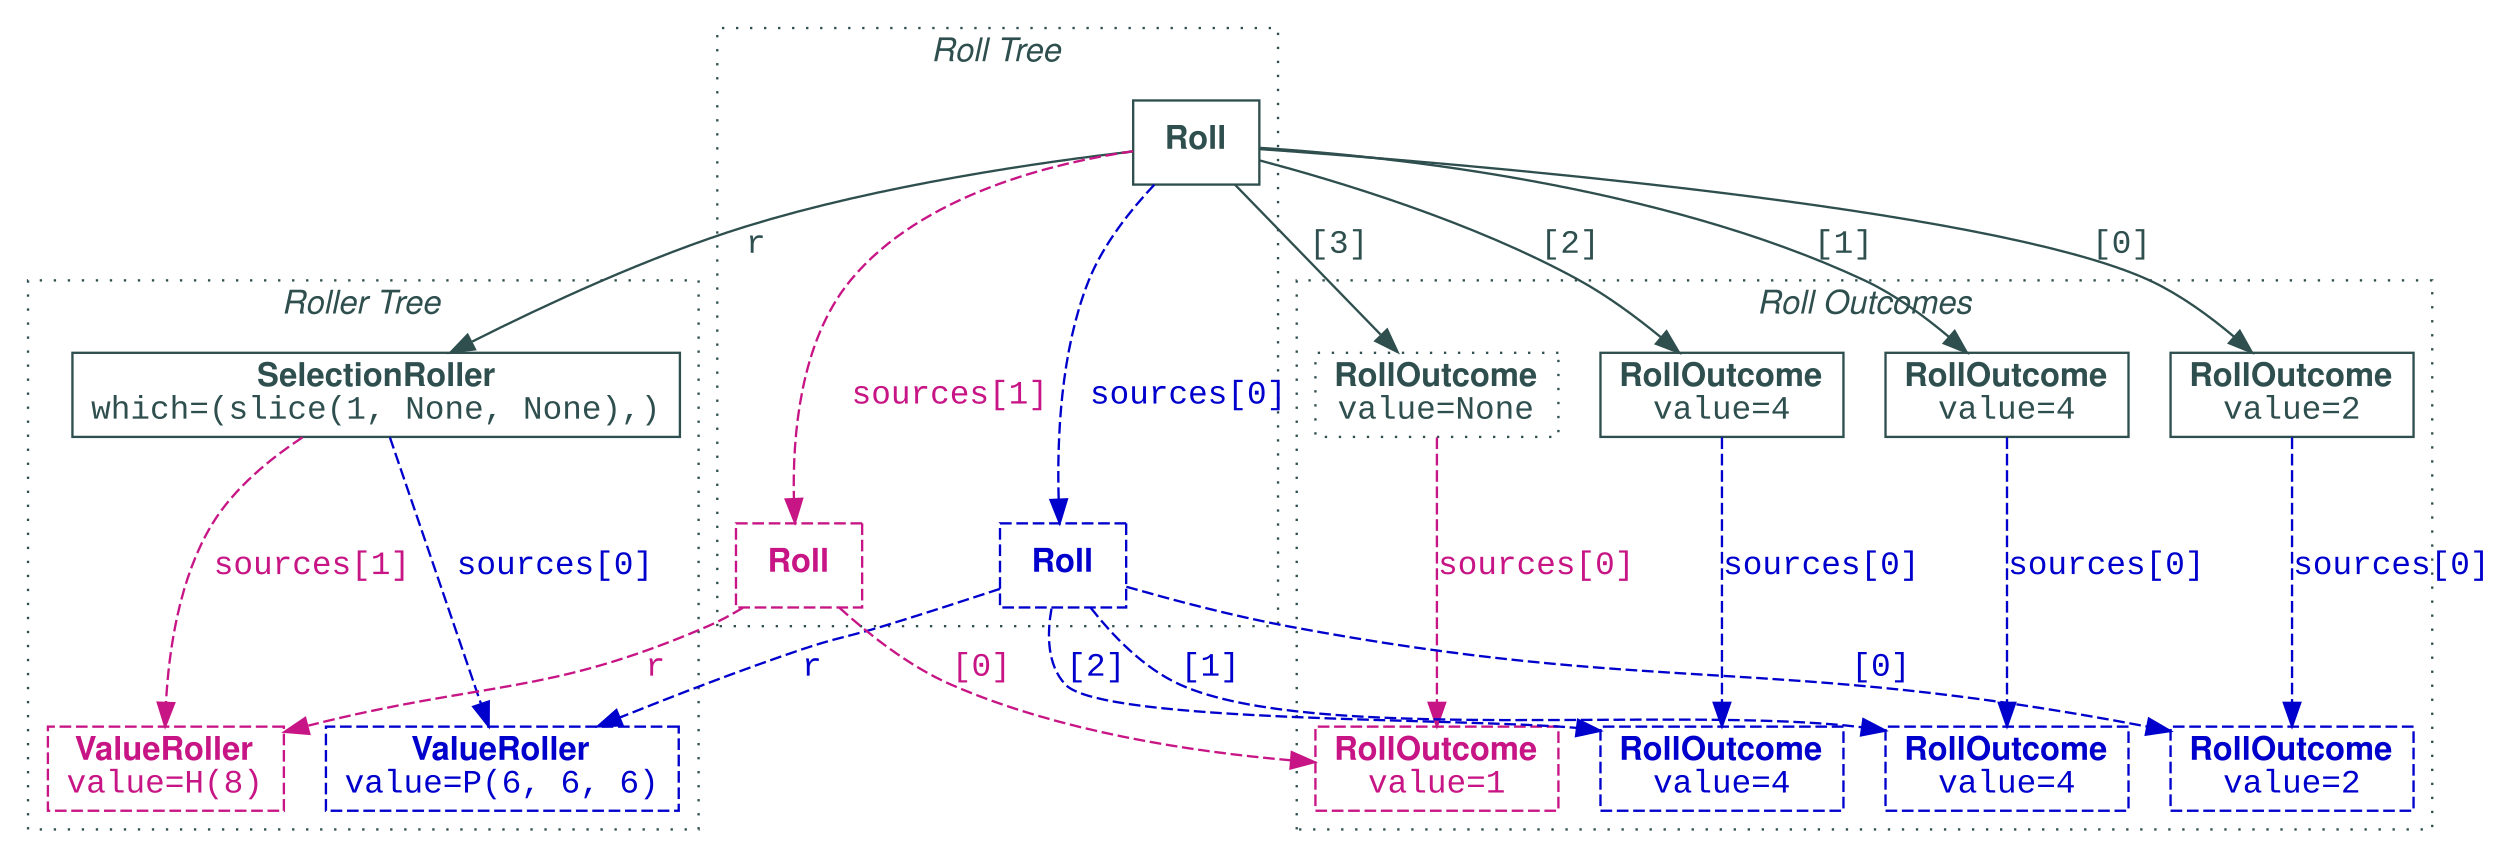
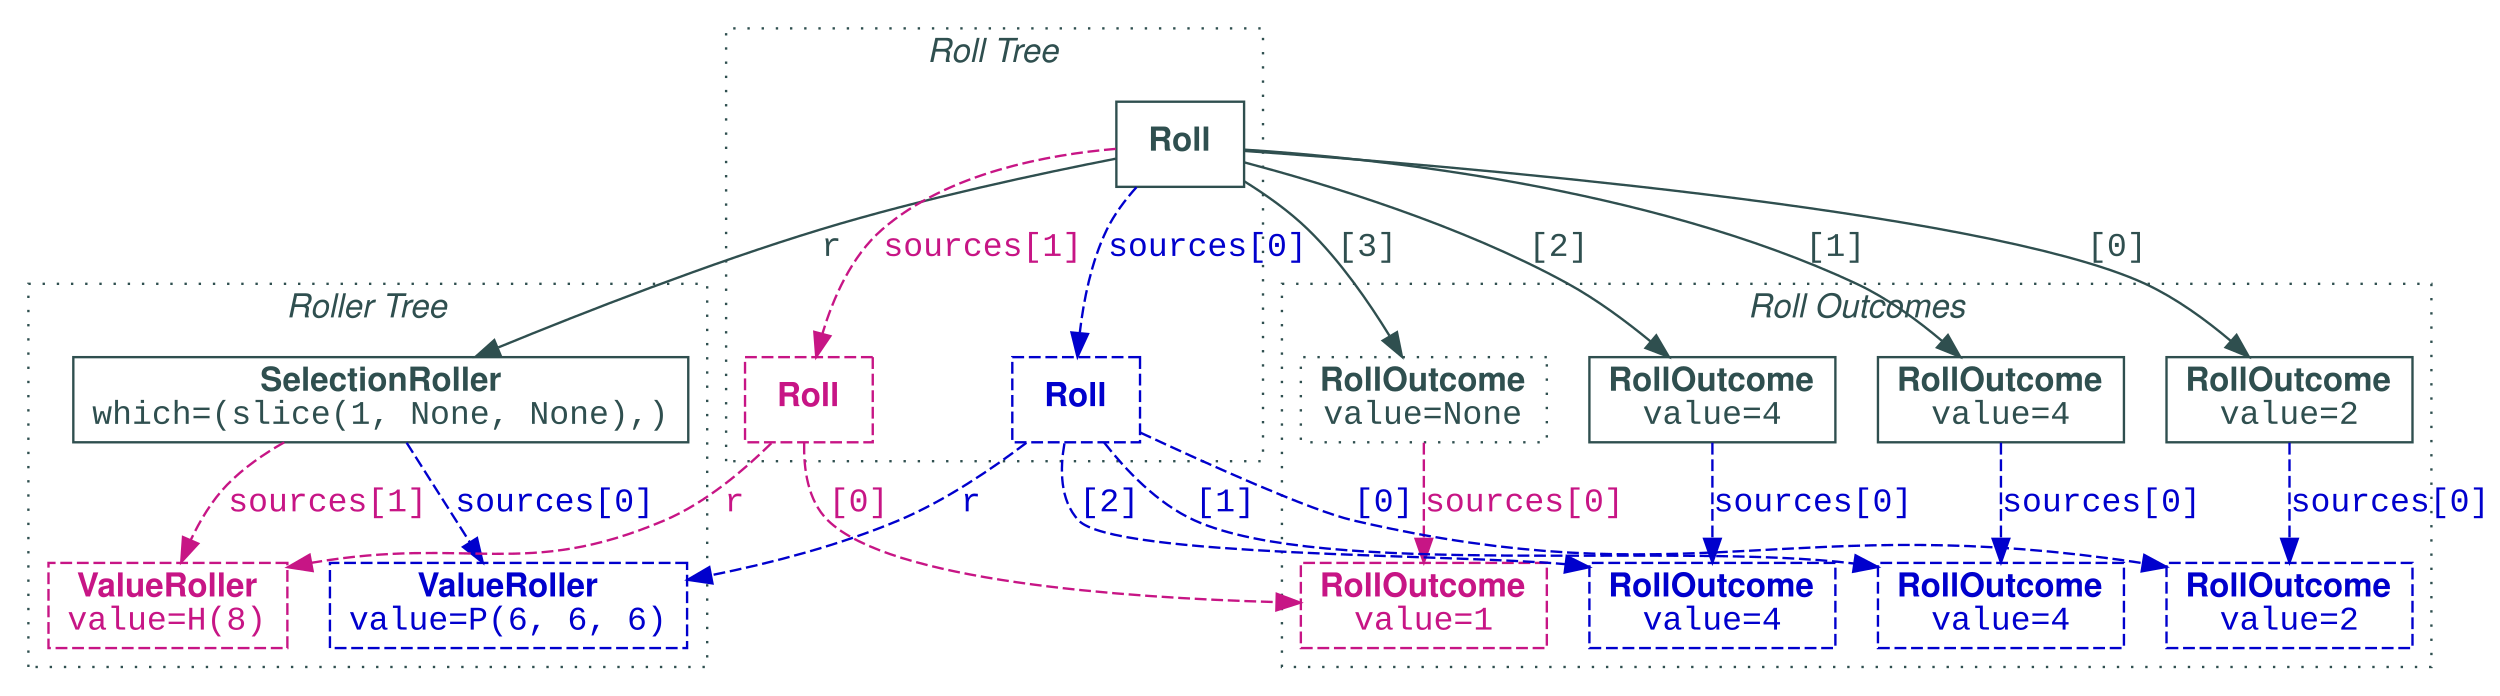
- <svg xmlns="http://www.w3.org/2000/svg" width="1070pt" height="367pt" viewBox="0.00 0.00 1070.00 367.00">
-   <g id="graph0" class="graph" transform="scale(1 1) rotate(0) translate(4 363)">
+ <svg xmlns="http://www.w3.org/2000/svg" width="1057pt" height="294pt" viewBox="0.00 0.00 1057.00 294.00">
+   <g id="graph0" class="graph" transform="scale(1 1) rotate(0) translate(4 290)">
    <g id="clust1" class="cluster">
-       <polygon fill="transparent" stroke="DarkSlateGray" stroke-dasharray="1,5" points="303,-95 303,-351 543,-351 543,-95 303,-95" />
-       <text text-anchor="start" x="394.5" y="-336.8" font-family="Helvetica,sans-Serif" font-style="italic" font-size="14.00" fill="DarkSlateGray">Roll Tree</text>
+       <polygon fill="transparent" stroke="DarkSlateGray" stroke-dasharray="1,5" points="303,-95 303,-278 530,-278 530,-95 303,-95" />
+       <text text-anchor="start" x="388" y="-263.8" font-family="Helvetica,sans-Serif" font-style="italic" font-size="14.00" fill="DarkSlateGray">Roll Tree</text>
    </g>
    <g id="clust2" class="cluster">
-       <polygon fill="transparent" stroke="DarkSlateGray" stroke-dasharray="1,5" points="8,-8 8,-243 295,-243 295,-8 8,-8" />
-       <text text-anchor="start" x="116.5" y="-228.8" font-family="Helvetica,sans-Serif" font-style="italic" font-size="14.00" fill="DarkSlateGray">Roller Tree</text>
+       <polygon fill="transparent" stroke="DarkSlateGray" stroke-dasharray="1,5" points="8,-8 8,-170 295,-170 295,-8 8,-8" />
+       <text text-anchor="start" x="117" y="-155.8" font-family="Helvetica,sans-Serif" font-style="italic" font-size="14.00" fill="DarkSlateGray">Roller Tree</text>
    </g>
    <g id="clust3" class="cluster">
-       <polygon fill="transparent" stroke="DarkSlateGray" stroke-dasharray="1,5" points="551,-8 551,-243 1037,-243 1037,-8 551,-8" />
-       <text text-anchor="start" x="748" y="-228.8" font-family="Helvetica,sans-Serif" font-style="italic" font-size="14.00" fill="DarkSlateGray">Roll Outcomes</text>
+       <polygon fill="transparent" stroke="DarkSlateGray" stroke-dasharray="1,5" points="538,-8 538,-170 1024,-170 1024,-8 538,-8" />
+       <text text-anchor="start" x="735" y="-155.8" font-family="Helvetica,sans-Serif" font-style="italic" font-size="14.00" fill="DarkSlateGray">Roll Outcomes</text>
    </g>
    <g id="node1" class="node">
-       <polygon fill="none" stroke="DarkSlateGray" points="535,-320 481,-320 481,-284 535,-284 535,-320" />
-       <text text-anchor="start" x="494.5" y="-299.3" font-family="Helvetica,sans-Serif" font-weight="bold" font-size="14.00" fill="DarkSlateGray">Roll</text>
+       <polygon fill="none" stroke="DarkSlateGray" points="522,-247 468,-247 468,-211 522,-211 522,-247" />
+       <text text-anchor="start" x="481.5" y="-226.3" font-family="Helvetica,sans-Serif" font-weight="bold" font-size="14.00" fill="DarkSlateGray">Roll</text>
    </g>
    <g id="node2" class="node">
-       <polygon fill="none" stroke="DarkSlateGray" points="287,-212 27,-212 27,-176 287,-176 287,-212" />
-       <text text-anchor="start" x="106" y="-197.8" font-family="Helvetica,sans-Serif" font-weight="bold" font-size="14.00" fill="DarkSlateGray">SelectionRoller</text>
-       <text text-anchor="start" x="35" y="-183.8" font-family="Courier New" font-size="14.00" fill="DarkSlateGray">which=(slice(1, None, None),)</text>
+       <polygon fill="none" stroke="DarkSlateGray" points="287,-139 27,-139 27,-103 287,-103 287,-139" />
+       <text text-anchor="start" x="106" y="-124.8" font-family="Helvetica,sans-Serif" font-weight="bold" font-size="14.00" fill="DarkSlateGray">SelectionRoller</text>
+       <text text-anchor="start" x="35" y="-110.8" font-family="Courier New" font-size="14.00" fill="DarkSlateGray">which=(slice(1, None, None),)</text>
    </g>
    <g id="edge1" class="edge">
-       <path fill="none" stroke="DarkSlateGray" d="M480.97,-298.2C443.19,-293.81 372.73,-283.91 315,-266 273.87,-253.24 229.32,-232.54 198.05,-216.78" />
-       <polygon fill="DarkSlateGray" stroke="DarkSlateGray" points="199.28,-213.48 188.78,-212.06 196.1,-219.72 199.28,-213.48" />
-       <text text-anchor="middle" x="319.5" y="-254.8" font-family="Courier New" font-size="14.00" fill="DarkSlateGray">r</text>
+       <path fill="none" stroke="DarkSlateGray" d="M467.79,-222.92C437.15,-216.92 386,-206.09 343,-193 295.95,-178.68 243.74,-158.34 206.65,-143.1" />
+       <polygon fill="DarkSlateGray" stroke="DarkSlateGray" points="207.66,-139.73 197.08,-139.15 204.98,-146.2 207.66,-139.73" />
+       <text text-anchor="middle" x="347.5" y="-181.8" font-family="Courier New" font-size="14.00" fill="DarkSlateGray">r</text>
    </g>
    <g id="node3" class="node">
-       <polygon fill="none" stroke="DarkSlateGray" points="1029,-212 925,-212 925,-176 1029,-176 1029,-212" />
-       <text text-anchor="start" x="933" y="-197.8" font-family="Helvetica,sans-Serif" font-weight="bold" font-size="14.00" fill="DarkSlateGray">RollOutcome</text>
-       <text text-anchor="start" x="947.5" y="-183.8" font-family="Courier New" font-size="14.00" fill="DarkSlateGray">value=2</text>
+       <polygon fill="none" stroke="DarkSlateGray" points="1016,-139 912,-139 912,-103 1016,-103 1016,-139" />
+       <text text-anchor="start" x="920" y="-124.8" font-family="Helvetica,sans-Serif" font-weight="bold" font-size="14.00" fill="DarkSlateGray">RollOutcome</text>
+       <text text-anchor="start" x="934.5" y="-110.8" font-family="Courier New" font-size="14.00" fill="DarkSlateGray">value=2</text>
    </g>
    <g id="edge2" class="edge">
-       <path fill="none" stroke="DarkSlateGray" d="M535.04,-299.19C614.74,-293.53 847.48,-274.66 916,-243 929.06,-236.96 941.84,-227.61 952.3,-218.76" />
-       <polygon fill="DarkSlateGray" stroke="DarkSlateGray" points="954.61,-221.39 959.81,-212.15 949.99,-216.13 954.61,-221.39" />
-       <text text-anchor="middle" x="904" y="-254.8" font-family="Courier New" font-size="14.00" fill="DarkSlateGray">[0]</text>
+       <path fill="none" stroke="DarkSlateGray" d="M522.04,-226.19C601.74,-220.53 834.48,-201.66 903,-170 916.06,-163.96 928.84,-154.61 939.3,-145.76" />
+       <polygon fill="DarkSlateGray" stroke="DarkSlateGray" points="941.61,-148.39 946.81,-139.15 936.99,-143.13 941.61,-148.39" />
+       <text text-anchor="middle" x="891" y="-181.8" font-family="Courier New" font-size="14.00" fill="DarkSlateGray">[0]</text>
    </g>
    <g id="node4" class="node">
-       <polygon fill="none" stroke="DarkSlateGray" points="907,-212 803,-212 803,-176 907,-176 907,-212" />
-       <text text-anchor="start" x="811" y="-197.8" font-family="Helvetica,sans-Serif" font-weight="bold" font-size="14.00" fill="DarkSlateGray">RollOutcome</text>
-       <text text-anchor="start" x="825.5" y="-183.8" font-family="Courier New" font-size="14.00" fill="DarkSlateGray">value=4</text>
+       <polygon fill="none" stroke="DarkSlateGray" points="894,-139 790,-139 790,-103 894,-103 894,-139" />
+       <text text-anchor="start" x="798" y="-124.8" font-family="Helvetica,sans-Serif" font-weight="bold" font-size="14.00" fill="DarkSlateGray">RollOutcome</text>
+       <text text-anchor="start" x="812.5" y="-110.8" font-family="Courier New" font-size="14.00" fill="DarkSlateGray">value=4</text>
    </g>
    <g id="edge3" class="edge">
-       <path fill="none" stroke="DarkSlateGray" d="M535.34,-299.72C587.85,-296.35 705.42,-284.41 794,-243 807.04,-236.91 819.81,-227.54 830.27,-218.7" />
-       <polygon fill="DarkSlateGray" stroke="DarkSlateGray" points="832.58,-221.33 837.79,-212.1 827.96,-216.07 832.58,-221.33" />
-       <text text-anchor="middle" x="785" y="-254.8" font-family="Courier New" font-size="14.00" fill="DarkSlateGray">[1]</text>
+       <path fill="none" stroke="DarkSlateGray" d="M522.34,-226.72C574.85,-223.35 692.42,-211.41 781,-170 794.04,-163.91 806.81,-154.54 817.27,-145.7" />
+       <polygon fill="DarkSlateGray" stroke="DarkSlateGray" points="819.58,-148.33 824.79,-139.1 814.96,-143.07 819.58,-148.33" />
+       <text text-anchor="middle" x="772" y="-181.8" font-family="Courier New" font-size="14.00" fill="DarkSlateGray">[1]</text>
    </g>
    <g id="node5" class="node">
-       <polygon fill="none" stroke="DarkSlateGray" points="785,-212 681,-212 681,-176 785,-176 785,-212" />
-       <text text-anchor="start" x="689" y="-197.8" font-family="Helvetica,sans-Serif" font-weight="bold" font-size="14.00" fill="DarkSlateGray">RollOutcome</text>
-       <text text-anchor="start" x="703.5" y="-183.8" font-family="Courier New" font-size="14.00" fill="DarkSlateGray">value=4</text>
+       <polygon fill="none" stroke="DarkSlateGray" points="772,-139 668,-139 668,-103 772,-103 772,-139" />
+       <text text-anchor="start" x="676" y="-124.8" font-family="Helvetica,sans-Serif" font-weight="bold" font-size="14.00" fill="DarkSlateGray">RollOutcome</text>
+       <text text-anchor="start" x="690.5" y="-110.8" font-family="Courier New" font-size="14.00" fill="DarkSlateGray">value=4</text>
    </g>
    <g id="edge4" class="edge">
-       <path fill="none" stroke="DarkSlateGray" d="M535.27,-294.3C568.78,-285.42 626.76,-267.91 672,-243 684.2,-236.28 696.5,-227.16 706.82,-218.68" />
-       <polygon fill="DarkSlateGray" stroke="DarkSlateGray" points="709.26,-221.2 714.63,-212.07 704.74,-215.85 709.26,-221.2" />
-       <text text-anchor="middle" x="668" y="-254.8" font-family="Courier New" font-size="14.00" fill="DarkSlateGray">[2]</text>
+       <path fill="none" stroke="DarkSlateGray" d="M522.27,-221.3C555.78,-212.42 613.76,-194.91 659,-170 671.2,-163.28 683.5,-154.16 693.82,-145.68" />
+       <polygon fill="DarkSlateGray" stroke="DarkSlateGray" points="696.26,-148.2 701.63,-139.07 691.74,-142.85 696.26,-148.2" />
+       <text text-anchor="middle" x="655" y="-181.8" font-family="Courier New" font-size="14.00" fill="DarkSlateGray">[2]</text>
    </g>
    <g id="node6" class="node">
-       <polygon fill="none" stroke="DarkSlateGray" stroke-dasharray="1,5" points="663,-212 559,-212 559,-176 663,-176 663,-212" />
-       <text text-anchor="start" x="567" y="-197.8" font-family="Helvetica,sans-Serif" font-weight="bold" font-size="14.00" fill="DarkSlateGray">RollOutcome</text>
-       <text text-anchor="start" x="568.5" y="-183.8" font-family="Courier New" font-size="14.00" fill="DarkSlateGray">value=None</text>
+       <polygon fill="none" stroke="DarkSlateGray" stroke-dasharray="1,5" points="650,-139 546,-139 546,-103 650,-103 650,-139" />
+       <text text-anchor="start" x="554" y="-124.8" font-family="Helvetica,sans-Serif" font-weight="bold" font-size="14.00" fill="DarkSlateGray">RollOutcome</text>
+       <text text-anchor="start" x="555.5" y="-110.8" font-family="Courier New" font-size="14.00" fill="DarkSlateGray">value=None</text>
    </g>
    <g id="edge5" class="edge">
-       <path fill="none" stroke="DarkSlateGray" d="M524.55,-283.97C541.42,-266.61 567.76,-239.5 586.93,-219.77" />
-       <polygon fill="DarkSlateGray" stroke="DarkSlateGray" points="589.69,-221.95 594.15,-212.34 584.67,-217.07 589.69,-221.95" />
-       <text text-anchor="middle" x="569" y="-254.8" font-family="Courier New" font-size="14.00" fill="DarkSlateGray">[3]</text>
+       <path fill="none" stroke="DarkSlateGray" d="M522.07,-213.35C531.19,-207.69 541.07,-200.71 549,-193 562.57,-179.82 574.68,-162.36 583.47,-148.05" />
+       <polygon fill="DarkSlateGray" stroke="DarkSlateGray" points="586.64,-149.56 588.74,-139.18 580.62,-145.98 586.64,-149.56" />
+       <text text-anchor="middle" x="574" y="-181.8" font-family="Courier New" font-size="14.00" fill="DarkSlateGray">[3]</text>
    </g>
    <g id="node7" class="node">
      <polygon fill="none" stroke="MediumBlue" stroke-dasharray="5,2" points="478,-139 424,-139 424,-103 478,-103 478,-139" />
      <text text-anchor="start" x="437.5" y="-118.3" font-family="Helvetica,sans-Serif" font-weight="bold" font-size="14.00" fill="MediumBlue">Roll</text>
    </g>
    <g id="edge12" class="edge">
-       <path fill="none" stroke="MediumBlue" stroke-dasharray="5,2" d="M490.05,-283.95C479.97,-273.23 468.21,-258.51 462,-243 449.85,-212.63 448.38,-174.66 449.11,-149.44" />
-       <polygon fill="MediumBlue" stroke="MediumBlue" points="452.62,-149.29 449.56,-139.15 445.63,-148.99 452.62,-149.29" />
-       <text text-anchor="middle" x="504.5" y="-190.3" font-family="Courier New" font-size="14.00" fill="MediumBlue">sources[0]</text>
+       <path fill="none" stroke="MediumBlue" stroke-dasharray="5,2" d="M476.51,-210.86C471.77,-205.57 467.13,-199.42 464,-193 457.42,-179.49 454.15,-163.05 452.54,-149.4" />
+       <polygon fill="MediumBlue" stroke="MediumBlue" points="456,-148.78 451.57,-139.15 449.03,-149.44 456,-148.78" />
+       <text text-anchor="middle" x="506.5" y="-181.8" font-family="Courier New" font-size="14.00" fill="MediumBlue">sources[0]</text>
    </g>
    <g id="node12" class="node">
      <polygon fill="none" stroke="MediumVioletRed" stroke-dasharray="5,2" points="365,-139 311,-139 311,-103 365,-103 365,-139" />
      <text text-anchor="start" x="324.5" y="-118.3" font-family="Helvetica,sans-Serif" font-weight="bold" font-size="14.00" fill="MediumVioletRed">Roll</text>
    </g>
    <g id="edge13" class="edge">
-       <path fill="none" stroke="MediumVioletRed" stroke-dasharray="5,2" d="M480.98,-298.29C447.26,-293.39 390.34,-279.86 360,-243 338.42,-216.77 335.16,-176.42 335.79,-149.62" />
-       <polygon fill="MediumVioletRed" stroke="MediumVioletRed" points="339.3,-149.53 336.24,-139.39 332.31,-149.23 339.3,-149.53" />
-       <text text-anchor="middle" x="402.5" y="-190.3" font-family="Courier New" font-size="14.00" fill="MediumVioletRed">sources[1]</text>
+       <path fill="none" stroke="MediumVioletRed" stroke-dasharray="5,2" d="M467.74,-227.06C439.85,-224.72 396.77,-217.11 369,-193 355.96,-181.68 348.21,-163.86 343.71,-148.9" />
+       <polygon fill="MediumVioletRed" stroke="MediumVioletRed" points="347.06,-147.88 341.1,-139.12 340.3,-149.69 347.06,-147.88" />
+       <text text-anchor="middle" x="411.5" y="-181.8" font-family="Courier New" font-size="14.00" fill="MediumVioletRed">sources[1]</text>
    </g>
    <g id="node8" class="node">
      <polygon fill="none" stroke="MediumBlue" stroke-dasharray="5,2" points="286.5,-52 135.5,-52 135.5,-16 286.5,-16 286.5,-52" />
-       <text text-anchor="start" x="172" y="-37.8" font-family="Helvetica,sans-Serif" font-weight="bold" font-size="14.00" fill="MediumBlue">ValueRoller</text>
+       <text text-anchor="start" x="172.5" y="-37.8" font-family="Helvetica,sans-Serif" font-weight="bold" font-size="14.00" fill="MediumBlue">ValueRoller</text>
      <text text-anchor="start" x="143.5" y="-23.8" font-family="Courier New" font-size="14.00" fill="MediumBlue">value=P(6, 6, 6)</text>
    </g>
    <g id="edge14" class="edge">
-       <path fill="none" stroke="MediumBlue" stroke-dasharray="5,2" d="M162.88,-175.79C172.25,-148.37 190.65,-94.53 201.79,-61.96" />
-       <polygon fill="MediumBlue" stroke="MediumBlue" points="205.2,-62.78 205.13,-52.19 198.58,-60.52 205.2,-62.78" />
-       <text text-anchor="middle" x="233.5" y="-117.3" font-family="Courier New" font-size="14.00" fill="MediumBlue">sources[0]</text>
+       <path fill="none" stroke="MediumBlue" stroke-dasharray="5,2" d="M167.93,-102.8C175.61,-90.7 186.03,-74.3 194.69,-60.67" />
+       <polygon fill="MediumBlue" stroke="MediumBlue" points="197.68,-62.49 200.09,-52.18 191.77,-58.74 197.68,-62.49" />
+       <text text-anchor="middle" x="230.5" y="-73.8" font-family="Courier New" font-size="14.00" fill="MediumBlue">sources[0]</text>
    </g>
    <g id="node13" class="node">
      <polygon fill="none" stroke="MediumVioletRed" stroke-dasharray="5,2" points="117.5,-52 16.5,-52 16.5,-16 117.5,-16 117.5,-52" />
-       <text text-anchor="start" x="28" y="-37.8" font-family="Helvetica,sans-Serif" font-weight="bold" font-size="14.00" fill="MediumVioletRed">ValueRoller</text>
+       <text text-anchor="start" x="28.5" y="-37.8" font-family="Helvetica,sans-Serif" font-weight="bold" font-size="14.00" fill="MediumVioletRed">ValueRoller</text>
      <text text-anchor="start" x="24.5" y="-23.8" font-family="Courier New" font-size="14.00" fill="MediumVioletRed">value=H(8)</text>
    </g>
    <g id="edge15" class="edge">
-       <path fill="none" stroke="MediumVioletRed" stroke-dasharray="5,2" d="M125.47,-175.82C111.58,-166.67 96.33,-154.16 87,-139 72.67,-115.72 68.24,-84.41 67.04,-62.24" />
-       <polygon fill="MediumVioletRed" stroke="MediumVioletRed" points="70.54,-62.04 66.68,-52.17 63.54,-62.28 70.54,-62.04" />
-       <text text-anchor="middle" x="129.5" y="-117.3" font-family="Courier New" font-size="14.00" fill="MediumVioletRed">sources[1]</text>
+       <path fill="none" stroke="MediumVioletRed" stroke-dasharray="5,2" d="M116.18,-102.98C107.49,-98.07 98.87,-92.08 92,-85 85.59,-78.39 80.5,-69.81 76.62,-61.63" />
+       <polygon fill="MediumVioletRed" stroke="MediumVioletRed" points="79.8,-60.16 72.64,-52.36 73.37,-62.93 79.8,-60.16" />
+       <text text-anchor="middle" x="134.5" y="-73.8" font-family="Courier New" font-size="14.00" fill="MediumVioletRed">sources[1]</text>
    </g>
    <g id="node9" class="node">
-       <polygon fill="none" stroke="MediumBlue" stroke-dasharray="5,2" points="1029,-52 925,-52 925,-16 1029,-16 1029,-52" />
-       <text text-anchor="start" x="933" y="-37.8" font-family="Helvetica,sans-Serif" font-weight="bold" font-size="14.00" fill="MediumBlue">RollOutcome</text>
-       <text text-anchor="start" x="947.5" y="-23.8" font-family="Courier New" font-size="14.00" fill="MediumBlue">value=2</text>
+       <polygon fill="none" stroke="MediumBlue" stroke-dasharray="5,2" points="1016,-52 912,-52 912,-16 1016,-16 1016,-52" />
+       <text text-anchor="start" x="920" y="-37.8" font-family="Helvetica,sans-Serif" font-weight="bold" font-size="14.00" fill="MediumBlue">RollOutcome</text>
+       <text text-anchor="start" x="934.5" y="-23.8" font-family="Courier New" font-size="14.00" fill="MediumBlue">value=2</text>
    </g>
    <g id="edge16" class="edge">
-       <path fill="none" stroke="MediumBlue" stroke-dasharray="5,2" d="M977,-175.79C977,-148.48 977,-94.99 977,-62.38" />
-       <polygon fill="MediumBlue" stroke="MediumBlue" points="980.5,-62.19 977,-52.19 973.5,-62.19 980.5,-62.19" />
-       <text text-anchor="middle" x="1019.5" y="-117.3" font-family="Courier New" font-size="14.00" fill="MediumBlue">sources[0]</text>
+       <path fill="none" stroke="MediumBlue" stroke-dasharray="5,2" d="M964,-102.8C964,-91.16 964,-75.55 964,-62.24" />
+       <polygon fill="MediumBlue" stroke="MediumBlue" points="967.5,-62.18 964,-52.18 960.5,-62.18 967.5,-62.18" />
+       <text text-anchor="middle" x="1006.5" y="-73.8" font-family="Courier New" font-size="14.00" fill="MediumBlue">sources[0]</text>
    </g>
    <g id="node10" class="node">
-       <polygon fill="none" stroke="MediumBlue" stroke-dasharray="5,2" points="907,-52 803,-52 803,-16 907,-16 907,-52" />
-       <text text-anchor="start" x="811" y="-37.8" font-family="Helvetica,sans-Serif" font-weight="bold" font-size="14.00" fill="MediumBlue">RollOutcome</text>
-       <text text-anchor="start" x="825.5" y="-23.8" font-family="Courier New" font-size="14.00" fill="MediumBlue">value=4</text>
+       <polygon fill="none" stroke="MediumBlue" stroke-dasharray="5,2" points="894,-52 790,-52 790,-16 894,-16 894,-52" />
+       <text text-anchor="start" x="798" y="-37.8" font-family="Helvetica,sans-Serif" font-weight="bold" font-size="14.00" fill="MediumBlue">RollOutcome</text>
+       <text text-anchor="start" x="812.5" y="-23.8" font-family="Courier New" font-size="14.00" fill="MediumBlue">value=4</text>
    </g>
    <g id="edge17" class="edge">
-       <path fill="none" stroke="MediumBlue" stroke-dasharray="5,2" d="M855,-175.79C855,-148.48 855,-94.99 855,-62.38" />
-       <polygon fill="MediumBlue" stroke="MediumBlue" points="858.5,-62.19 855,-52.19 851.5,-62.19 858.5,-62.19" />
-       <text text-anchor="middle" x="897.5" y="-117.3" font-family="Courier New" font-size="14.00" fill="MediumBlue">sources[0]</text>
+       <path fill="none" stroke="MediumBlue" stroke-dasharray="5,2" d="M842,-102.8C842,-91.16 842,-75.55 842,-62.24" />
+       <polygon fill="MediumBlue" stroke="MediumBlue" points="845.5,-62.18 842,-52.18 838.5,-62.18 845.5,-62.18" />
+       <text text-anchor="middle" x="884.5" y="-73.8" font-family="Courier New" font-size="14.00" fill="MediumBlue">sources[0]</text>
    </g>
    <g id="node11" class="node">
-       <polygon fill="none" stroke="MediumBlue" stroke-dasharray="5,2" points="785,-52 681,-52 681,-16 785,-16 785,-52" />
-       <text text-anchor="start" x="689" y="-37.8" font-family="Helvetica,sans-Serif" font-weight="bold" font-size="14.00" fill="MediumBlue">RollOutcome</text>
-       <text text-anchor="start" x="703.5" y="-23.8" font-family="Courier New" font-size="14.00" fill="MediumBlue">value=4</text>
+       <polygon fill="none" stroke="MediumBlue" stroke-dasharray="5,2" points="772,-52 668,-52 668,-16 772,-16 772,-52" />
+       <text text-anchor="start" x="676" y="-37.8" font-family="Helvetica,sans-Serif" font-weight="bold" font-size="14.00" fill="MediumBlue">RollOutcome</text>
+       <text text-anchor="start" x="690.5" y="-23.8" font-family="Courier New" font-size="14.00" fill="MediumBlue">value=4</text>
    </g>
    <g id="edge18" class="edge">
-       <path fill="none" stroke="MediumBlue" stroke-dasharray="5,2" d="M733,-175.79C733,-148.48 733,-94.99 733,-62.38" />
-       <polygon fill="MediumBlue" stroke="MediumBlue" points="736.5,-62.19 733,-52.19 729.5,-62.19 736.5,-62.19" />
-       <text text-anchor="middle" x="775.5" y="-117.3" font-family="Courier New" font-size="14.00" fill="MediumBlue">sources[0]</text>
+       <path fill="none" stroke="MediumBlue" stroke-dasharray="5,2" d="M720,-102.8C720,-91.16 720,-75.55 720,-62.24" />
+       <polygon fill="MediumBlue" stroke="MediumBlue" points="723.5,-62.18 720,-52.18 716.5,-62.18 723.5,-62.18" />
+       <text text-anchor="middle" x="762.5" y="-73.8" font-family="Courier New" font-size="14.00" fill="MediumBlue">sources[0]</text>
    </g>
    <g id="node14" class="node">
-       <polygon fill="none" stroke="MediumVioletRed" stroke-dasharray="5,2" points="663,-52 559,-52 559,-16 663,-16 663,-52" />
-       <text text-anchor="start" x="567" y="-37.8" font-family="Helvetica,sans-Serif" font-weight="bold" font-size="14.00" fill="MediumVioletRed">RollOutcome</text>
-       <text text-anchor="start" x="581.5" y="-23.8" font-family="Courier New" font-size="14.00" fill="MediumVioletRed">value=1</text>
+       <polygon fill="none" stroke="MediumVioletRed" stroke-dasharray="5,2" points="650,-52 546,-52 546,-16 650,-16 650,-52" />
+       <text text-anchor="start" x="554" y="-37.8" font-family="Helvetica,sans-Serif" font-weight="bold" font-size="14.00" fill="MediumVioletRed">RollOutcome</text>
+       <text text-anchor="start" x="568.5" y="-23.8" font-family="Courier New" font-size="14.00" fill="MediumVioletRed">value=1</text>
    </g>
    <g id="edge19" class="edge">
-       <path fill="none" stroke="MediumVioletRed" stroke-dasharray="5,2" d="M611,-175.79C611,-148.48 611,-94.99 611,-62.38" />
-       <polygon fill="MediumVioletRed" stroke="MediumVioletRed" points="614.5,-62.19 611,-52.19 607.5,-62.19 614.5,-62.19" />
-       <text text-anchor="middle" x="653.5" y="-117.3" font-family="Courier New" font-size="14.00" fill="MediumVioletRed">sources[0]</text>
+       <path fill="none" stroke="MediumVioletRed" stroke-dasharray="5,2" d="M598,-102.8C598,-91.16 598,-75.55 598,-62.24" />
+       <polygon fill="MediumVioletRed" stroke="MediumVioletRed" points="601.5,-62.18 598,-52.18 594.5,-62.18 601.5,-62.18" />
+       <text text-anchor="middle" x="640.5" y="-73.8" font-family="Courier New" font-size="14.00" fill="MediumVioletRed">sources[0]</text>
    </g>
    <g id="edge6" class="edge">
-       <path fill="none" stroke="MediumBlue" stroke-dasharray="5,2" d="M423.99,-110.97C409.26,-106.11 390.67,-100.09 374,-95 358.53,-90.28 354.33,-90.17 339,-85 313.07,-76.25 284.68,-65.31 261.24,-55.89" />
-       <polygon fill="MediumBlue" stroke="MediumBlue" points="262.44,-52.6 251.86,-52.09 259.81,-59.09 262.44,-52.6" />
-       <text text-anchor="middle" x="343.5" y="-73.8" font-family="Courier New" font-size="14.00" fill="MediumBlue">r</text>
+       <path fill="none" stroke="MediumBlue" stroke-dasharray="5,2" d="M429.94,-102.78C415.56,-91.85 395.62,-78.26 376,-70 351.11,-59.52 322.74,-52.05 296.63,-46.78" />
+       <polygon fill="MediumBlue" stroke="MediumBlue" points="297.23,-43.33 286.75,-44.87 295.9,-50.2 297.23,-43.33" />
+       <text text-anchor="middle" x="406.5" y="-73.8" font-family="Courier New" font-size="14.00" fill="MediumBlue">r</text>
    </g>
    <g id="edge7" class="edge">
-       <path fill="none" stroke="MediumBlue" stroke-dasharray="5,2" d="M478.08,-111.87C497.19,-106.4 523.47,-99.41 547,-95 706.11,-65.16 752.19,-83.08 915.01,-52.02" />
-       <polygon fill="MediumBlue" stroke="MediumBlue" points="915.73,-55.44 924.88,-50.1 914.4,-48.57 915.73,-55.44" />
-       <text text-anchor="middle" x="801" y="-73.8" font-family="Courier New" font-size="14.00" fill="MediumBlue">[0]</text>
+       <path fill="none" stroke="MediumBlue" stroke-dasharray="5,2" d="M478.11,-107.1C506.78,-93.71 550.25,-74.13 568,-70 710.1,-36.91 753.99,-74.47 902.02,-51.89" />
+       <polygon fill="MediumBlue" stroke="MediumBlue" points="902.6,-55.35 911.92,-50.32 901.5,-48.43 902.6,-55.35" />
+       <text text-anchor="middle" x="581" y="-73.8" font-family="Courier New" font-size="14.00" fill="MediumBlue">[0]</text>
    </g>
    <g id="edge8" class="edge">
-       <path fill="none" stroke="MediumBlue" stroke-dasharray="5,2" d="M462.84,-102.85C471.85,-91.35 485.33,-77.06 501,-70 557.92,-44.35 715.33,-61.22 792.96,-51.73" />
-       <polygon fill="MediumBlue" stroke="MediumBlue" points="793.52,-55.19 802.92,-50.29 792.52,-48.26 793.52,-55.19" />
+       <path fill="none" stroke="MediumBlue" stroke-dasharray="5,2" d="M462.85,-102.87C471.86,-91.37 485.34,-77.08 501,-70 555.26,-45.46 705.21,-60.89 779.9,-51.74" />
+       <polygon fill="MediumBlue" stroke="MediumBlue" points="780.53,-55.19 789.92,-50.28 779.52,-48.26 780.53,-55.19" />
      <text text-anchor="middle" x="514" y="-73.8" font-family="Courier New" font-size="14.00" fill="MediumBlue">[1]</text>
    </g>
    <g id="edge9" class="edge">
-       <path fill="none" stroke="MediumBlue" stroke-dasharray="5,2" d="M446.04,-102.53C444.13,-91.78 444.03,-78.48 452,-70 467.52,-53.49 621.52,-55.8 670.95,-51.45" />
-       <polygon fill="MediumBlue" stroke="MediumBlue" points="671.41,-54.92 680.91,-50.22 670.55,-47.97 671.41,-54.92" />
+       <path fill="none" stroke="MediumBlue" stroke-dasharray="5,2" d="M446.05,-102.55C444.15,-91.8 444.05,-78.5 452,-70 466.51,-54.49 610.27,-55.77 657.82,-51.47" />
+       <polygon fill="MediumBlue" stroke="MediumBlue" points="658.42,-54.92 667.9,-50.2 657.55,-47.97 658.42,-54.92" />
      <text text-anchor="middle" x="465" y="-73.8" font-family="Courier New" font-size="14.00" fill="MediumBlue">[2]</text>
    </g>
    <g id="edge10" class="edge">
-       <path fill="none" stroke="MediumVioletRed" stroke-dasharray="5,2" d="M313.92,-102.86C309.13,-99.94 304.02,-97.16 299,-95 229.22,-64.94 204.55,-71.87 127.94,-52.42" />
-       <polygon fill="MediumVioletRed" stroke="MediumVioletRed" points="128.38,-48.91 117.82,-49.77 126.61,-55.69 128.38,-48.91" />
-       <text text-anchor="middle" x="276.5" y="-73.8" font-family="Courier New" font-size="14.00" fill="MediumVioletRed">r</text>
+       <path fill="none" stroke="MediumVioletRed" stroke-dasharray="5,2" d="M322.15,-102.64C310.75,-91.36 294.39,-77.4 277,-70 217.73,-44.76 194.45,-63.45 127.87,-52.08" />
+       <polygon fill="MediumVioletRed" stroke="MediumVioletRed" points="128.19,-48.58 117.72,-50.18 126.9,-55.46 128.19,-48.58" />
+       <text text-anchor="middle" x="306.5" y="-73.8" font-family="Courier New" font-size="14.00" fill="MediumVioletRed">r</text>
    </g>
    <g id="edge11" class="edge">
-       <path fill="none" stroke="MediumVioletRed" stroke-dasharray="5,2" d="M355.22,-102.93C367.51,-91.77 384.99,-77.85 403,-70 449.2,-49.85 505.86,-41.25 548.36,-37.61" />
-       <polygon fill="MediumVioletRed" stroke="MediumVioletRed" points="548.88,-41.08 558.58,-36.8 548.33,-34.1 548.88,-41.08" />
-       <text text-anchor="middle" x="416" y="-73.8" font-family="Courier New" font-size="14.00" fill="MediumVioletRed">[0]</text>
+       <path fill="none" stroke="MediumVioletRed" stroke-dasharray="5,2" d="M336,-102.86C335.74,-91.95 337.46,-78.37 346,-70 372.1,-44.44 469.67,-37.3 535.46,-35.44" />
+       <polygon fill="MediumVioletRed" stroke="MediumVioletRed" points="535.82,-38.94 545.73,-35.19 535.65,-31.94 535.82,-38.94" />
+       <text text-anchor="middle" x="359" y="-73.8" font-family="Courier New" font-size="14.00" fill="MediumVioletRed">[0]</text>
    </g>
  </g>
</svg>
